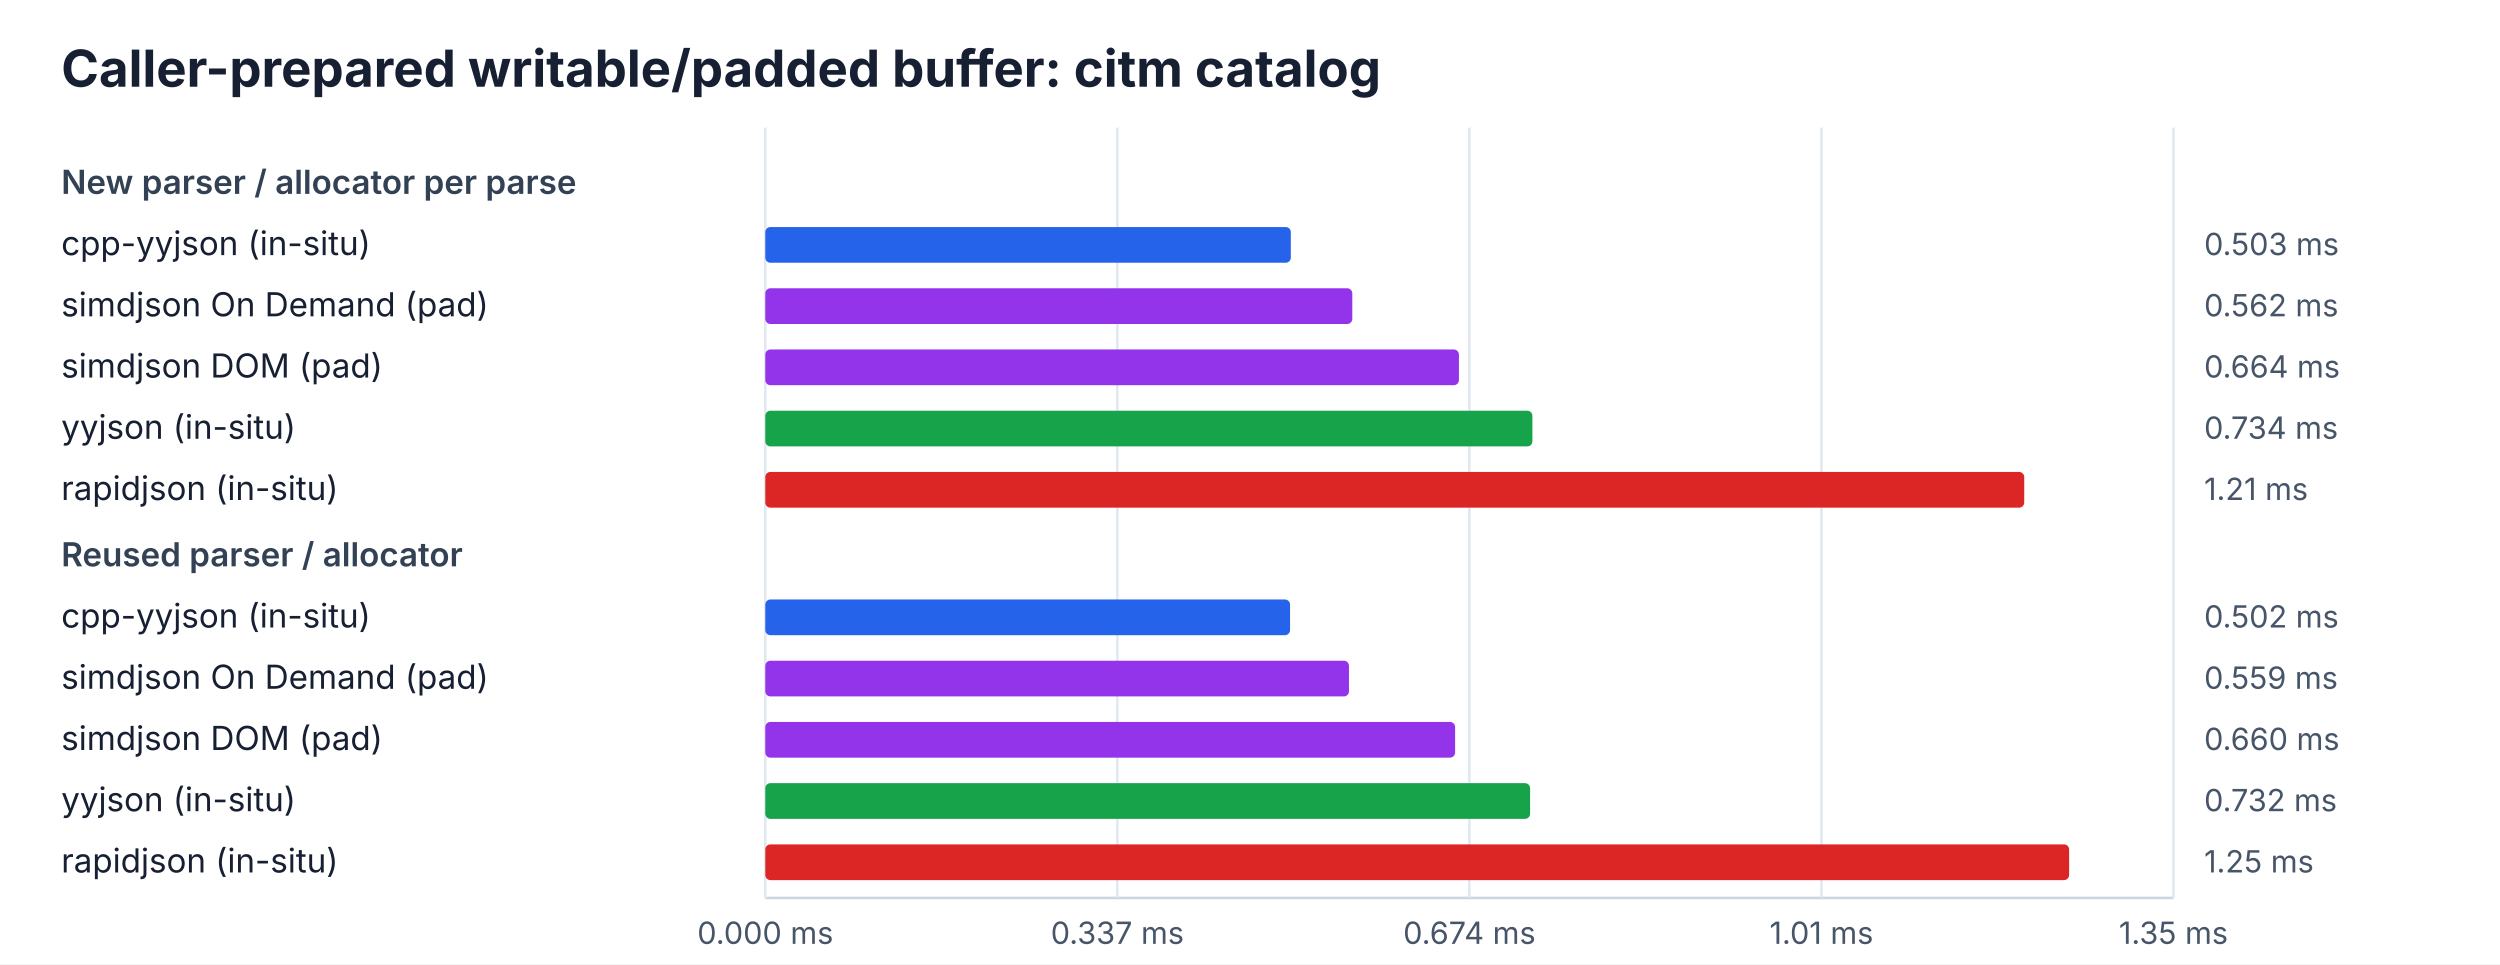
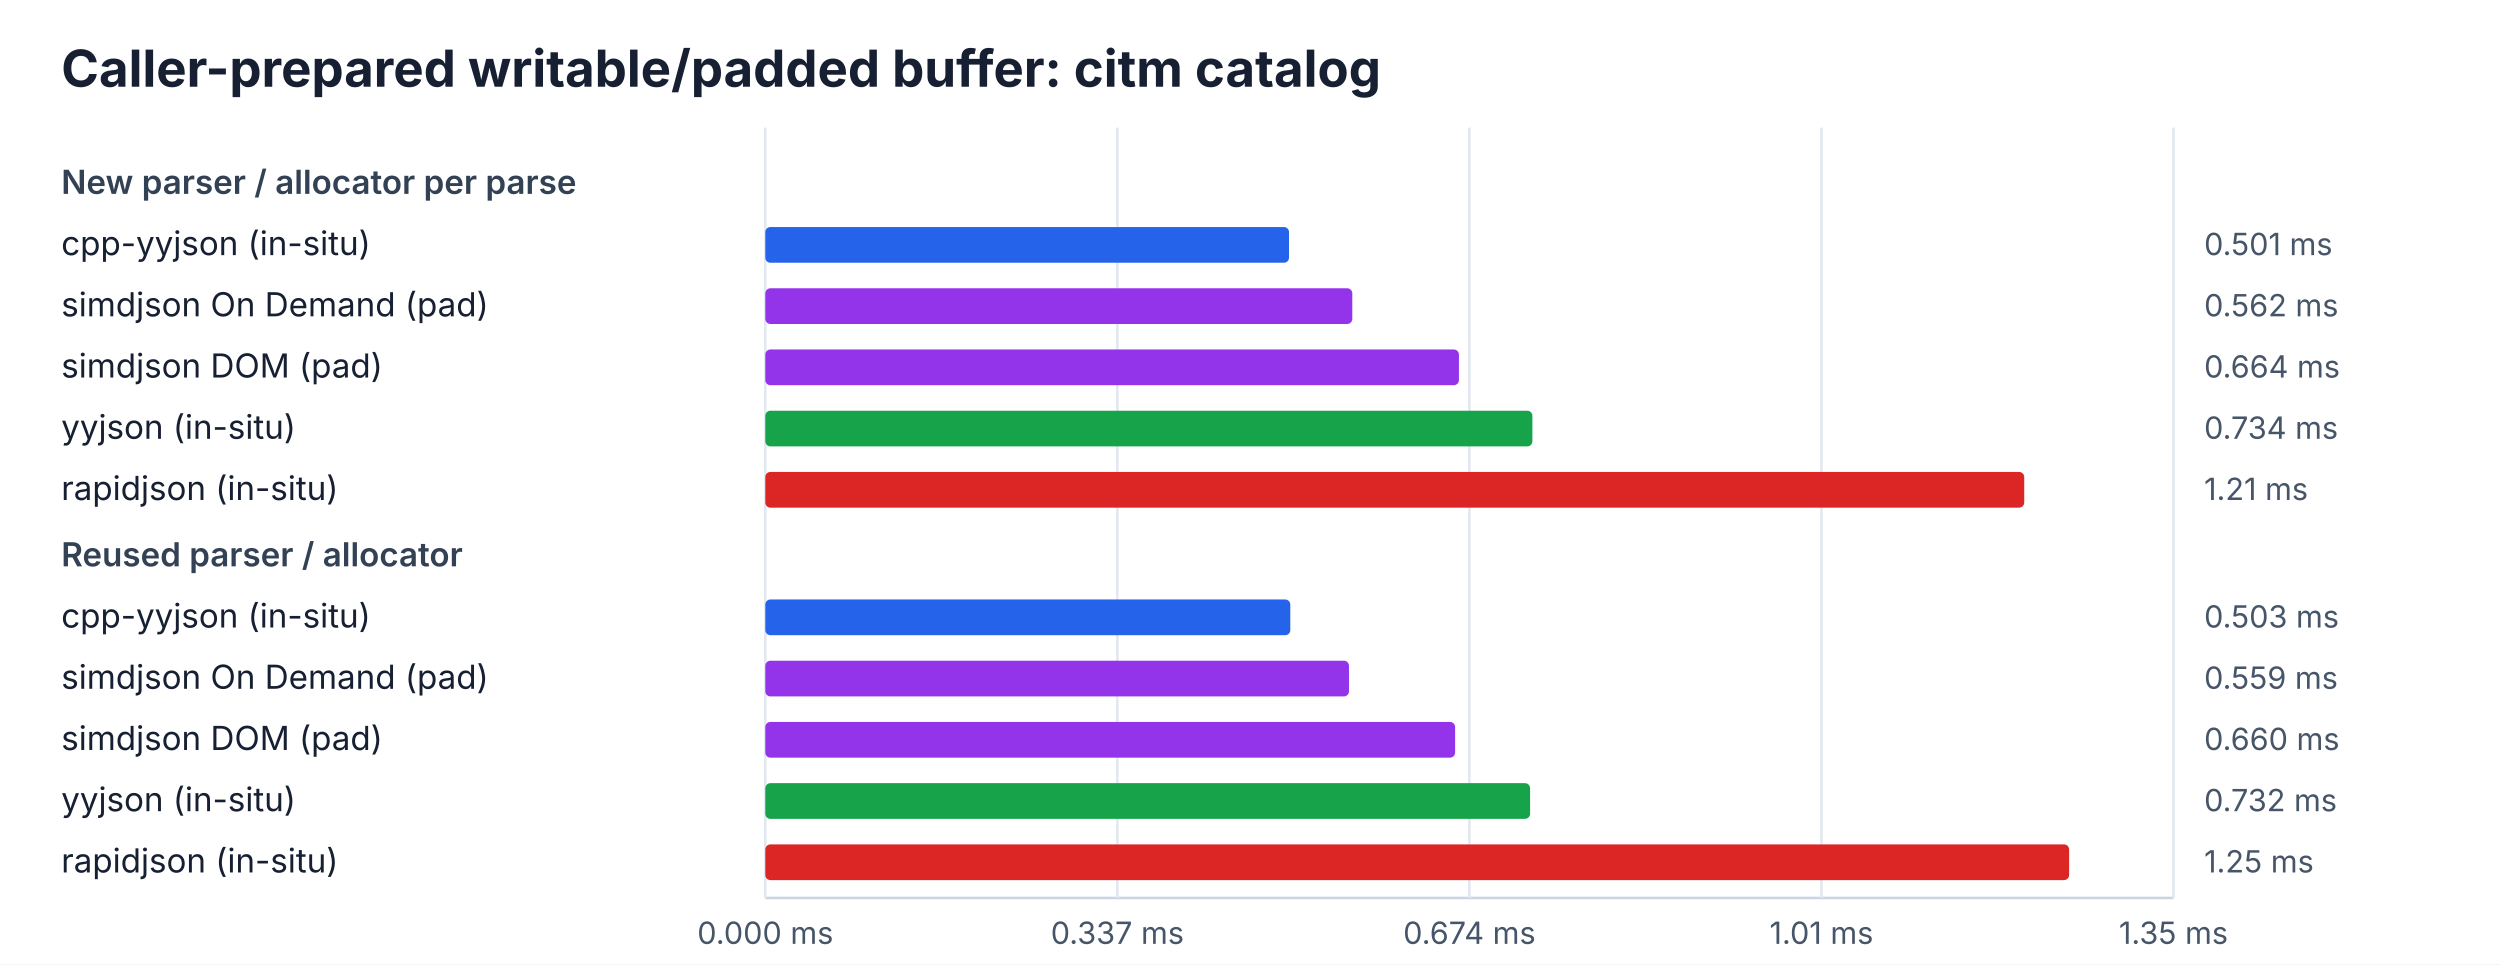
<svg xmlns="http://www.w3.org/2000/svg" width="980" height="378" viewBox="0 0 980 378">
  <rect width="100%" height="100%" fill="#ffffff" />
  <style>text{font-family:ui-sans-serif,system-ui,-apple-system,BlinkMacSystemFont,"Segoe UI",sans-serif;fill:#172033}.title{font-size:20px;font-weight:700}.heading{font-size:13px;font-weight:600;fill:#334155}.label{font-size:13px}.value{font-size:12px;fill:#475569}.axis{stroke:#cbd5e1;stroke-width:1}.grid{stroke:#e2e8f0;stroke-width:1}</style>
  <text x="24" y="34" class="title">Caller-prepared writable/padded buffer: citm catalog</text>
  <line x1="300" y1="352" x2="852" y2="352" class="axis" />
  <line x1="300.0" y1="50" x2="300.0" y2="352" class="grid" />
  <text x="300.0" y="370" class="value" text-anchor="middle">0.000 ms</text>
  <line x1="438.0" y1="50" x2="438.0" y2="352" class="grid" />
  <text x="438.0" y="370" class="value" text-anchor="middle">0.337 ms</text>
  <line x1="576.0" y1="50" x2="576.0" y2="352" class="grid" />
  <text x="576.0" y="370" class="value" text-anchor="middle">0.674 ms</text>
  <line x1="714.0" y1="50" x2="714.0" y2="352" class="grid" />
  <text x="714.0" y="370" class="value" text-anchor="middle">1.01 ms</text>
  <line x1="852.0" y1="50" x2="852.0" y2="352" class="grid" />
  <text x="852.0" y="370" class="value" text-anchor="middle">1.35 ms</text>
  <text x="24" y="76" class="heading">New parser / allocator per parse</text>
  <text x="24" y="100" class="label">cpp-yyjson (in-situ)</text>
-   <rect x="300" y="89" width="206.0" height="14" rx="2" fill="#2563eb" />
-   <text x="864" y="100" class="value">0.503 ms</text>
+   <rect x="300" y="89" width="205.3" height="14" rx="2" fill="#2563eb" />
+   <text x="864" y="100" class="value">0.501 ms</text>
  <text x="24" y="124" class="label">simdjson On Demand (pad)</text>
  <rect x="300" y="113" width="230.1" height="14" rx="2" fill="#9333ea" />
  <text x="864" y="124" class="value">0.562 ms</text>
  <text x="24" y="148" class="label">simdjson DOM (pad)</text>
  <rect x="300" y="137" width="271.9" height="14" rx="2" fill="#9333ea" />
  <text x="864" y="148" class="value">0.664 ms</text>
  <text x="24" y="172" class="label">yyjson (in-situ)</text>
  <rect x="300" y="161" width="300.7" height="14" rx="2" fill="#16a34a" />
  <text x="864" y="172" class="value">0.734 ms</text>
  <text x="24" y="196" class="label">rapidjson (in-situ)</text>
  <rect x="300" y="185" width="493.5" height="14" rx="2" fill="#dc2626" />
  <text x="864" y="196" class="value">1.21 ms</text>
  <text x="24" y="222" class="heading">Reused parser / allocator</text>
  <text x="24" y="246" class="label">cpp-yyjson (in-situ)</text>
-   <rect x="300" y="235" width="205.7" height="14" rx="2" fill="#2563eb" />
-   <text x="864" y="246" class="value">0.502 ms</text>
+   <rect x="300" y="235" width="205.8" height="14" rx="2" fill="#2563eb" />
+   <text x="864" y="246" class="value">0.503 ms</text>
  <text x="24" y="270" class="label">simdjson On Demand (pad)</text>
  <rect x="300" y="259" width="228.8" height="14" rx="2" fill="#9333ea" />
  <text x="864" y="270" class="value">0.559 ms</text>
  <text x="24" y="294" class="label">simdjson DOM (pad)</text>
  <rect x="300" y="283" width="270.4" height="14" rx="2" fill="#9333ea" />
  <text x="864" y="294" class="value">0.660 ms</text>
  <text x="24" y="318" class="label">yyjson (in-situ)</text>
  <rect x="300" y="307" width="299.8" height="14" rx="2" fill="#16a34a" />
  <text x="864" y="318" class="value">0.732 ms</text>
  <text x="24" y="342" class="label">rapidjson (in-situ)</text>
  <rect x="300" y="331" width="511.1" height="14" rx="2" fill="#dc2626" />
  <text x="864" y="342" class="value">1.25 ms</text>
</svg>
